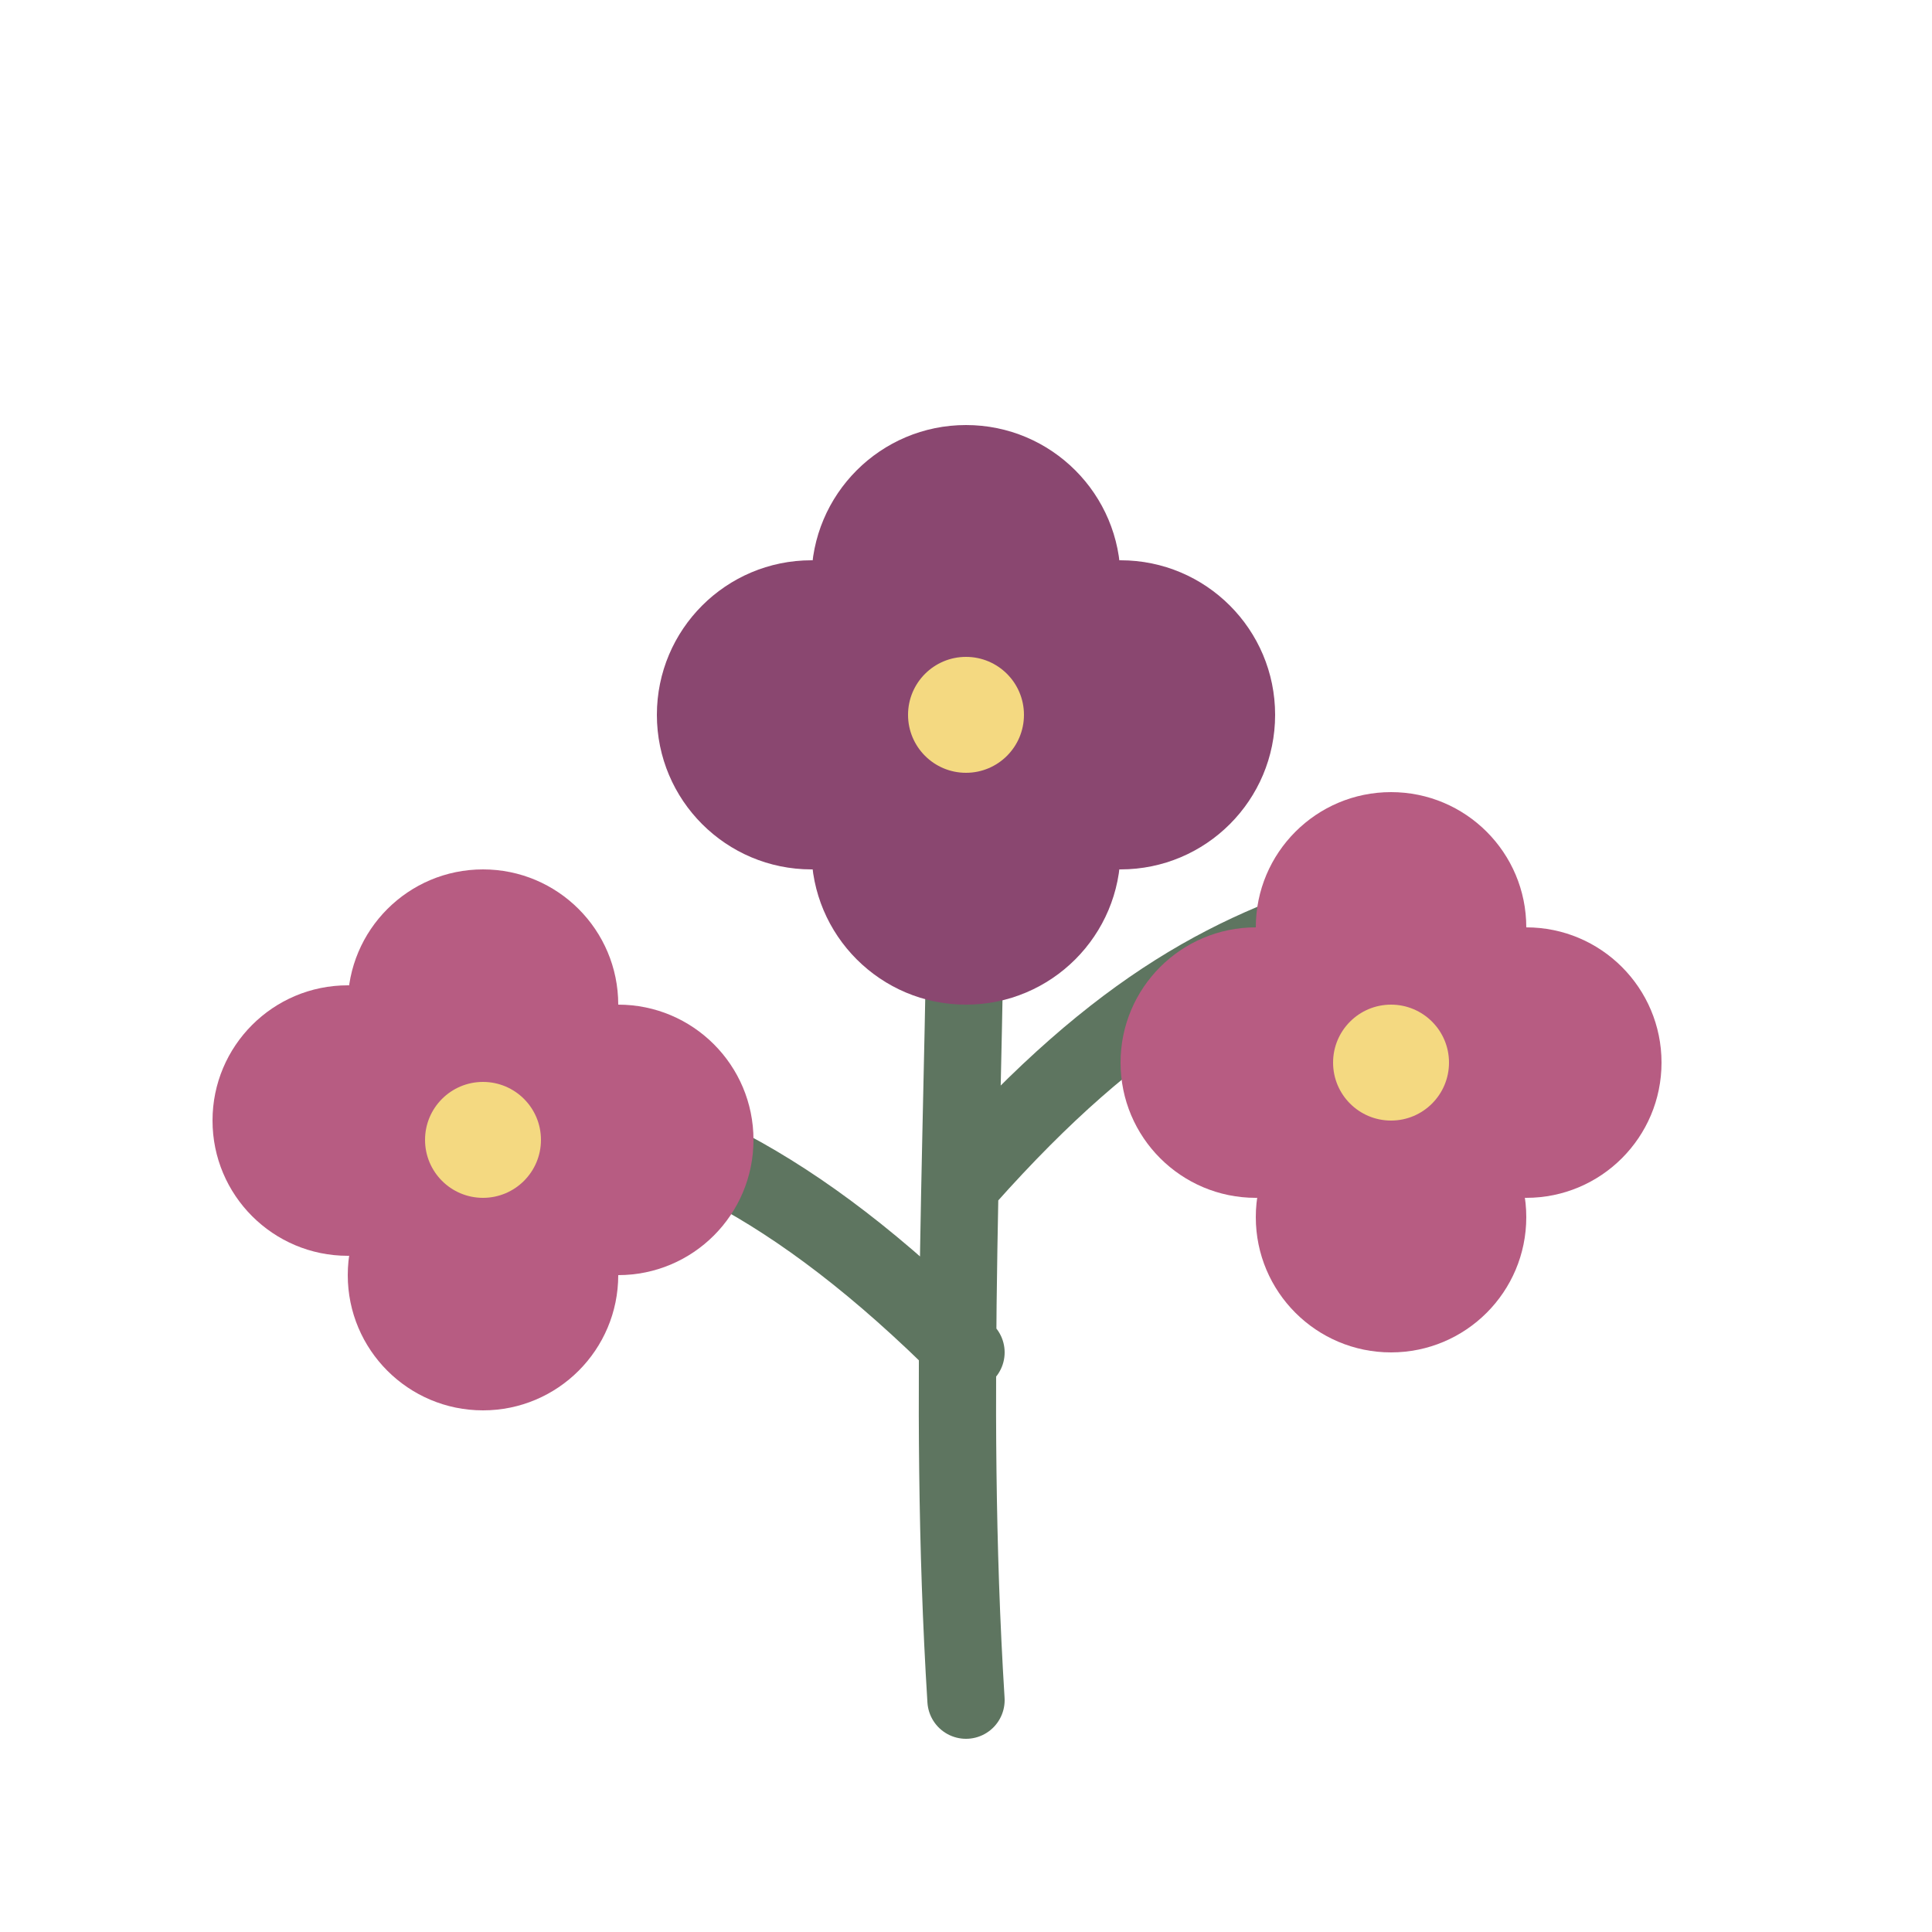
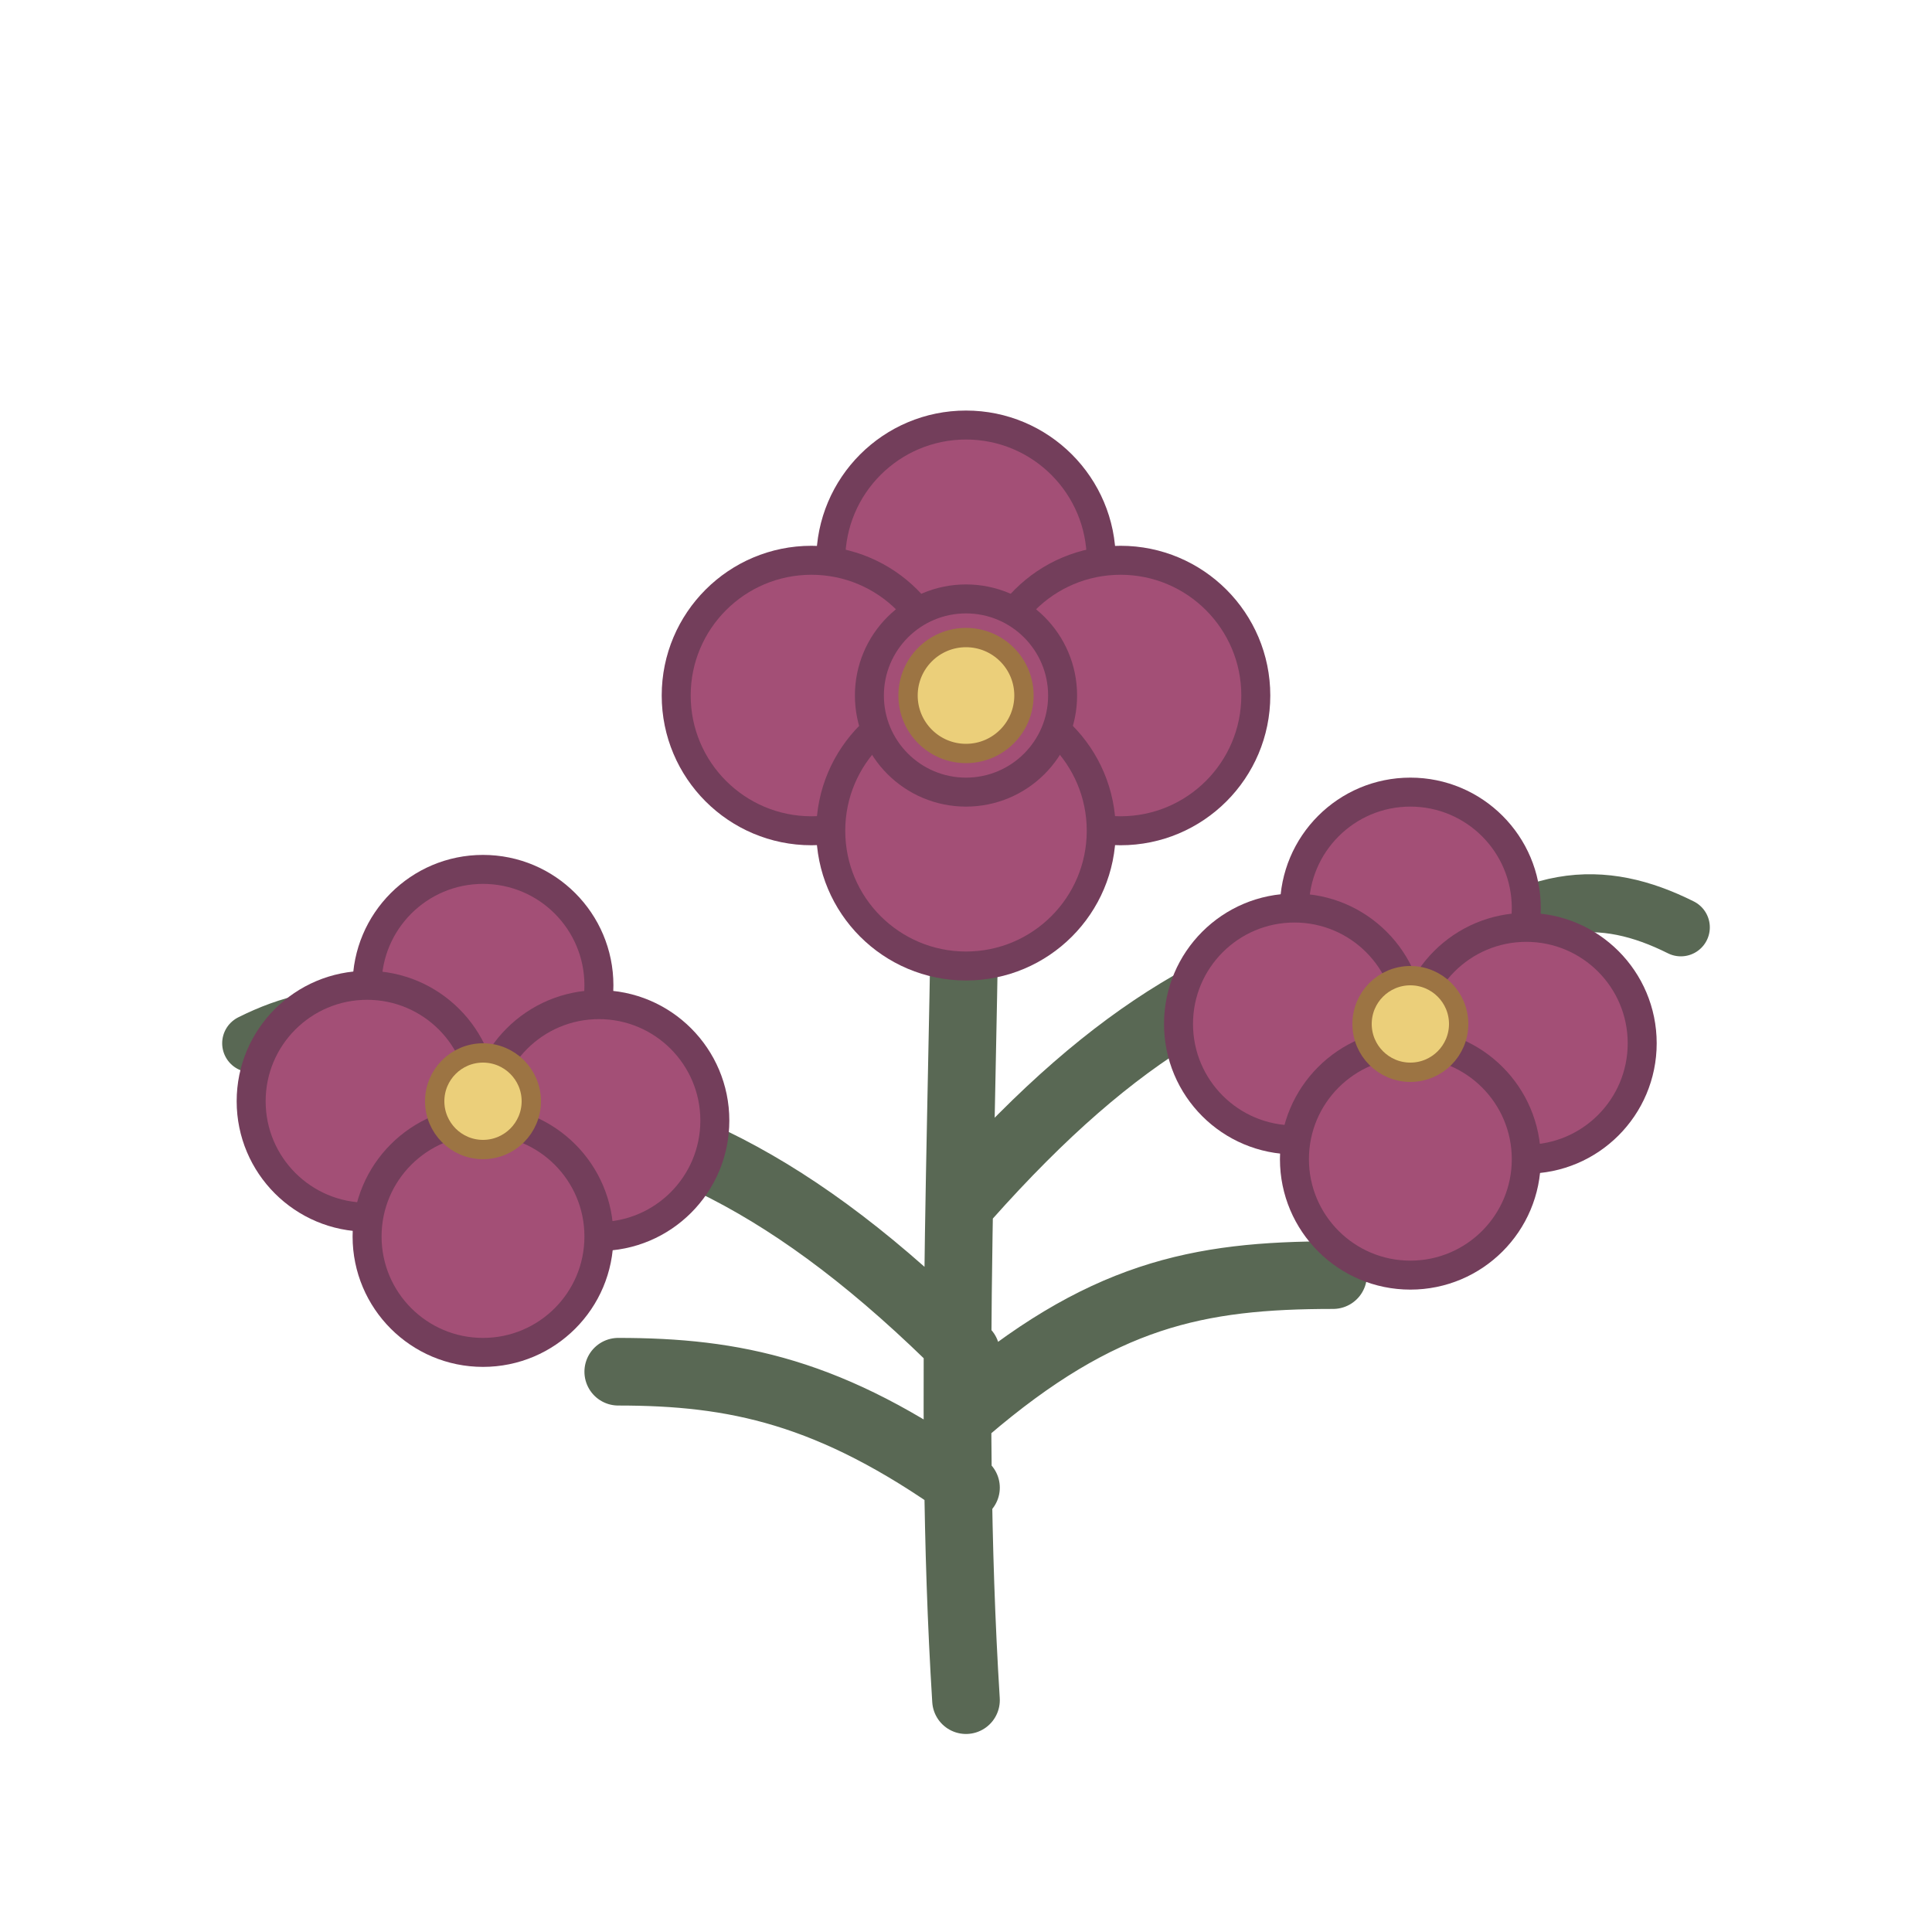
<svg xmlns="http://www.w3.org/2000/svg" viewBox="0 0 100 100">
-   <path d="M50 88C49 72 50 57 50 42M50 70c-9-9-16-12-23-13M50 61c8-9 14-12 21-14" fill="none" stroke="#5e7560" stroke-width="4" stroke-linecap="round" />
-   <g fill="#8a4770">
-     <circle cx="50" cy="30" r="8" />
-     <circle cx="42" cy="37" r="8" />
-     <circle cx="58" cy="37" r="8" />
-     <circle cx="50" cy="44" r="8" />
-     <circle cx="50" cy="37" r="6" />
+   <path d="M50 88C49 72 50 56 50 39M50 70c-9-9-16-12-24-13M50 62c8-9 14-12 22-14M50 77c-7-5-12-6-18-6M50 73c7-6 12-7 19-7" fill="none" stroke="#596854" stroke-width="3.5" stroke-linecap="round" />
+   <path d="M26 57c-5-5-9-5-13-3M74 51c5-5 9-5 13-3" fill="none" stroke="#596854" stroke-width="3" stroke-linecap="round" />
+   <g fill="#a34f76" stroke="#733e5b" stroke-width="1.5">
+     <circle cx="50" cy="29" r="7" />
+     <circle cx="42" cy="36" r="7" />
+     <circle cx="58" cy="36" r="7" />
+     <circle cx="50" cy="43" r="7" />
+     <circle cx="50" cy="36" r="5" />
+     <circle cx="25" cy="51" r="6" />
+     <circle cx="19" cy="57" r="6" />
+     <circle cx="31" cy="58" r="6" />
+     <circle cx="25" cy="64" r="6" />
+     <circle cx="73" cy="47" r="6" />
+     <circle cx="67" cy="53" r="6" />
+     <circle cx="79" cy="54" r="6" />
+     <circle cx="73" cy="60" r="6" />
  </g>
-   <g fill="#b75c82">
-     <circle cx="25" cy="52" r="7" />
-     <circle cx="18" cy="58" r="7" />
-     <circle cx="32" cy="59" r="7" />
-     <circle cx="25" cy="66" r="7" />
-     <circle cx="72" cy="48" r="7" />
-     <circle cx="65" cy="55" r="7" />
-     <circle cx="79" cy="55" r="7" />
-     <circle cx="72" cy="63" r="7" />
-   </g>
-   <g fill="#f4d981">
-     <circle cx="50" cy="37" r="3" />
-     <circle cx="25" cy="59" r="3" />
-     <circle cx="72" cy="55" r="3" />
+   <g fill="#ebcf7a" stroke="#9c7443" stroke-width="1">
+     <circle cx="50" cy="36" r="3" />
+     <circle cx="25" cy="57" r="2.5" />
+     <circle cx="73" cy="53" r="2.5" />
  </g>
</svg>
